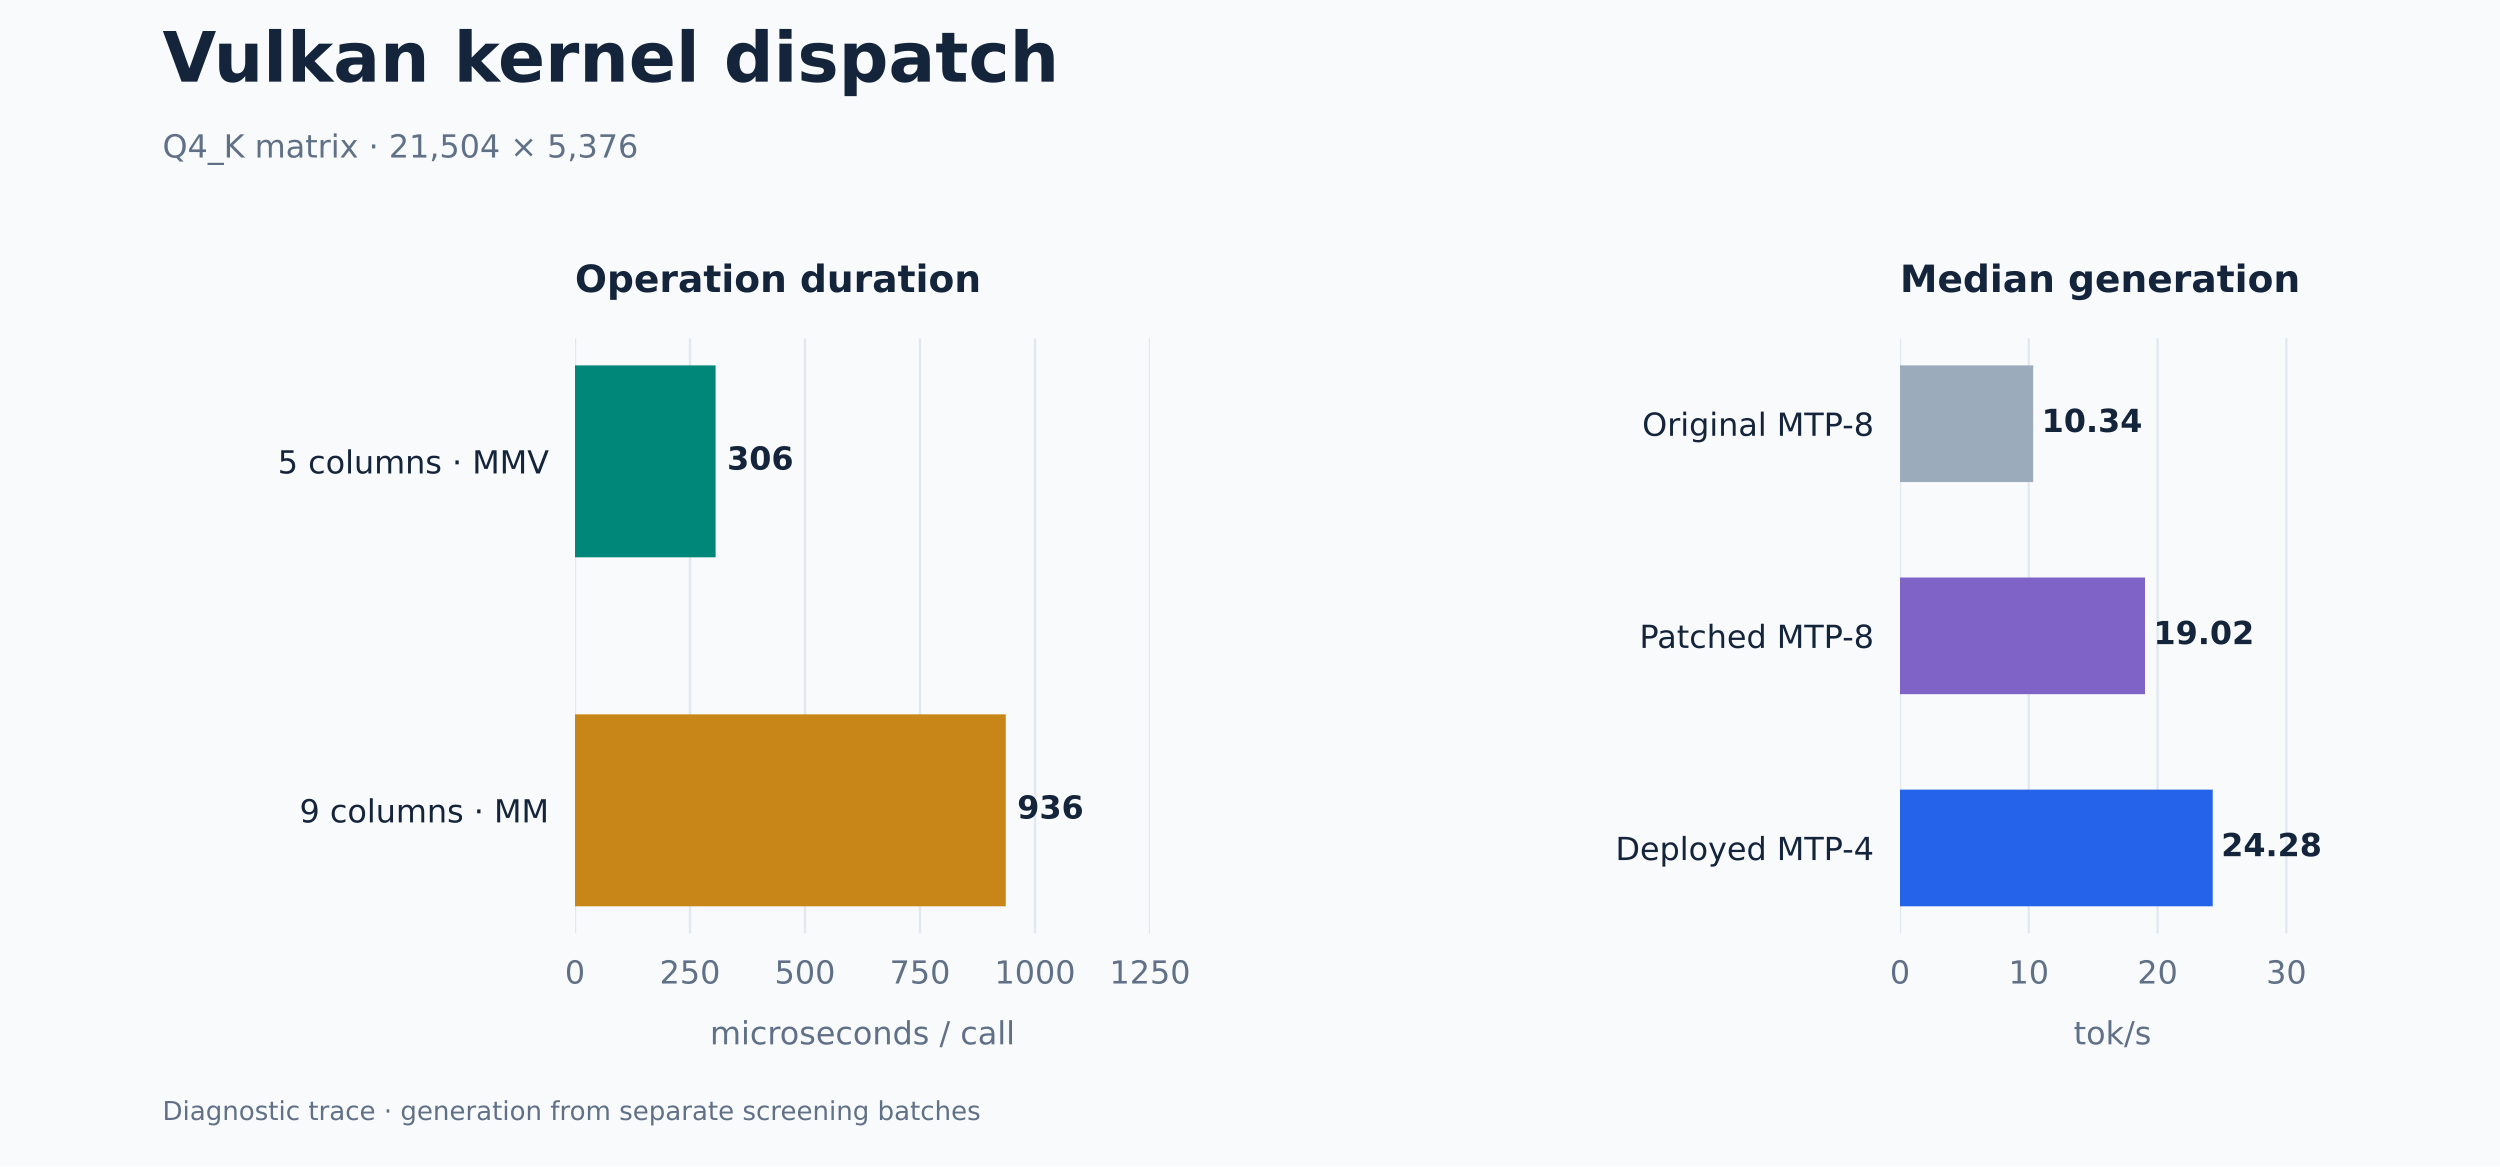
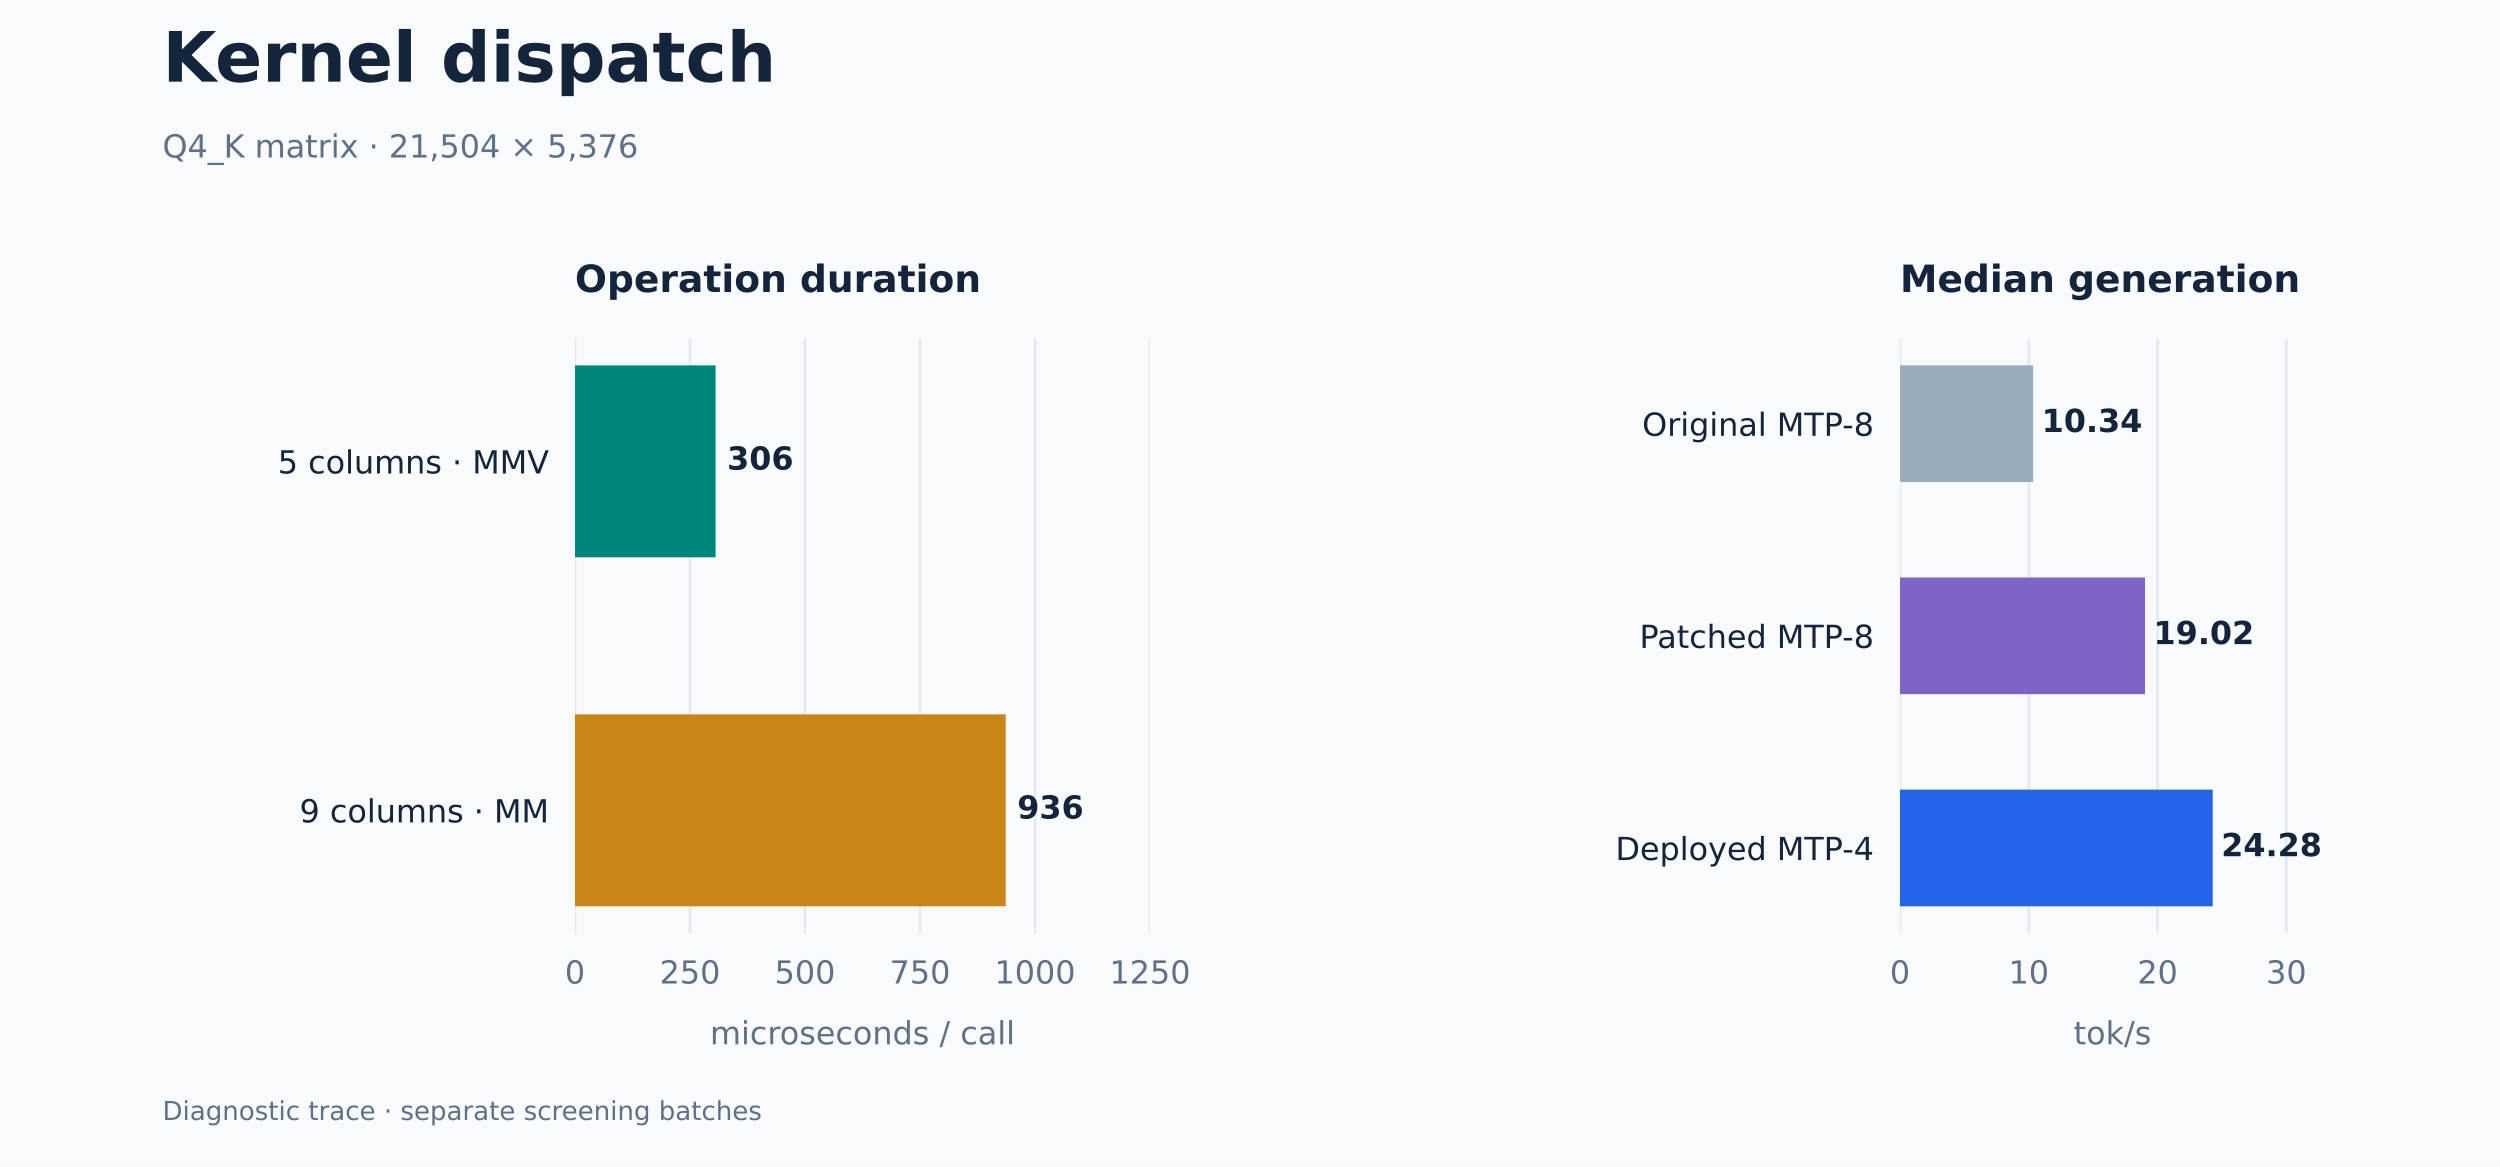
<svg xmlns="http://www.w3.org/2000/svg" width="864pt" height="403.2pt" viewBox="0 0 864 403.2" version="1.1">
  <defs>
    <style type="text/css">*{stroke-linejoin: round; stroke-linecap: butt}</style>
  </defs>
  <g id="figure_1">
    <g id="patch_1">
      <path d="M 0 403.2 L 864 403.2 L 864 0 L 0 0 z " style="fill: #f8fafc" />
    </g>
    <g id="axes_1">
      <g id="patch_2">
        <path d="M 198.72 322.56 L 397.44 322.56 L 397.44 116.928 L 198.72 116.928 z " style="fill: #f8fafc" />
      </g>
      <g id="matplotlib.axis_1">
        <g id="xtick_1">
          <g id="line2d_1">
            <path d="M 198.72 322.56 L 198.72 116.928 " clip-path="url(#p5f66ed2460)" style="fill: none; stroke: #e1e8f0; stroke-width: 0.8; stroke-linecap: square" />
          </g>
          <g id="line2d_2" />
          <g id="text_1">
            <text style="font-size: 11px; font-family: 'DejaVu Sans'; text-anchor: middle; fill: #607086" x="198.72" y="339.917" transform="rotate(-0 198.72 339.9174)">0</text>
          </g>
        </g>
        <g id="xtick_2">
          <g id="line2d_3">
            <path d="M 238.464 322.56 L 238.464 116.928 " clip-path="url(#p5f66ed2460)" style="fill: none; stroke: #e1e8f0; stroke-width: 0.8; stroke-linecap: square" />
          </g>
          <g id="line2d_4" />
          <g id="text_2">
            <text style="font-size: 11px; font-family: 'DejaVu Sans'; text-anchor: middle; fill: #607086" x="238.464" y="339.917" transform="rotate(-0 238.464 339.9174)">250</text>
          </g>
        </g>
        <g id="xtick_3">
          <g id="line2d_5">
            <path d="M 278.208 322.56 L 278.208 116.928 " clip-path="url(#p5f66ed2460)" style="fill: none; stroke: #e1e8f0; stroke-width: 0.8; stroke-linecap: square" />
          </g>
          <g id="line2d_6" />
          <g id="text_3">
            <text style="font-size: 11px; font-family: 'DejaVu Sans'; text-anchor: middle; fill: #607086" x="278.208" y="339.917" transform="rotate(-0 278.208 339.9174)">500</text>
          </g>
        </g>
        <g id="xtick_4">
          <g id="line2d_7">
            <path d="M 317.952 322.56 L 317.952 116.928 " clip-path="url(#p5f66ed2460)" style="fill: none; stroke: #e1e8f0; stroke-width: 0.8; stroke-linecap: square" />
          </g>
          <g id="line2d_8" />
          <g id="text_4">
            <text style="font-size: 11px; font-family: 'DejaVu Sans'; text-anchor: middle; fill: #607086" x="317.952" y="339.917" transform="rotate(-0 317.952 339.9174)">750</text>
          </g>
        </g>
        <g id="xtick_5">
          <g id="line2d_9">
            <path d="M 357.696 322.56 L 357.696 116.928 " clip-path="url(#p5f66ed2460)" style="fill: none; stroke: #e1e8f0; stroke-width: 0.8; stroke-linecap: square" />
          </g>
          <g id="line2d_10" />
          <g id="text_5">
            <text style="font-size: 11px; font-family: 'DejaVu Sans'; text-anchor: middle; fill: #607086" x="357.696" y="339.917" transform="rotate(-0 357.696 339.9174)">1000</text>
          </g>
        </g>
        <g id="xtick_6">
          <g id="line2d_11">
            <path d="M 397.44 322.56 L 397.44 116.928 " clip-path="url(#p5f66ed2460)" style="fill: none; stroke: #e1e8f0; stroke-width: 0.8; stroke-linecap: square" />
          </g>
          <g id="line2d_12" />
          <g id="text_6">
            <text style="font-size: 11px; font-family: 'DejaVu Sans'; text-anchor: middle; fill: #607086" x="397.44" y="339.917" transform="rotate(-0 397.44 339.9174)">1250</text>
          </g>
        </g>
        <g id="text_7">
          <text style="font-size: 11px; font-family: 'DejaVu Sans'; text-anchor: middle; fill: #607086" x="298.08" y="360.918" transform="rotate(-0 298.08 360.9183)">microseconds / call</text>
        </g>
      </g>
      <g id="matplotlib.axis_2">
        <g id="ytick_1">
          <g id="line2d_13" />
          <g id="text_8">
            <text style="font-size: 11px; font-family: 'DejaVu Sans'; text-anchor: end; fill: #14243b" x="189.72" y="163.621" transform="rotate(-0 189.72 163.6205)">5 columns · MMV</text>
          </g>
        </g>
        <g id="ytick_2">
          <g id="line2d_14" />
          <g id="text_9">
            <text style="font-size: 11px; font-family: 'DejaVu Sans'; text-anchor: end; fill: #14243b" x="189.72" y="284.226" transform="rotate(-0 189.72 284.2258)">9 columns · MM</text>
          </g>
        </g>
      </g>
      <g id="patch_3">
        <path d="M 198.72 126.275 L 247.312 126.275 L 247.312 192.608 L 198.72 192.608 z " clip-path="url(#p5f66ed2460)" style="fill: #008779" />
      </g>
      <g id="patch_4">
        <path d="M 198.72 246.88 L 347.587 246.88 L 347.587 313.213 L 198.72 313.213 z " clip-path="url(#p5f66ed2460)" style="fill: #c78617" />
      </g>
      <g id="text_10">
        <text style="font-weight: 700; font-size: 11px; font-family: 'DejaVu Sans'; text-anchor: start; fill: #14243b" x="251.287" y="162.299" transform="rotate(-0 251.2868 162.2988)">306</text>
      </g>
      <g id="text_11">
        <text style="font-weight: 700; font-size: 11px; font-family: 'DejaVu Sans'; text-anchor: start; fill: #14243b" x="351.561" y="282.904" transform="rotate(-0 351.561 282.9041)">936</text>
      </g>
      <g id="text_12">
        <text style="font-weight: 700; font-size: 13px; font-family: 'DejaVu Sans'; text-anchor: start; fill: #14243b" x="198.72" y="100.928" transform="rotate(-0 198.72 100.928)">Operation duration</text>
      </g>
    </g>
    <g id="axes_2">
      <g id="patch_5">
        <path d="M 656.64 322.56 L 803.52 322.56 L 803.52 116.928 L 656.64 116.928 z " style="fill: #f8fafc" />
      </g>
      <g id="matplotlib.axis_3">
        <g id="xtick_7">
          <g id="line2d_15">
            <path d="M 656.64 322.56 L 656.64 116.928 " clip-path="url(#p6326de0384)" style="fill: none; stroke: #e1e8f0; stroke-width: 0.8; stroke-linecap: square" />
          </g>
          <g id="line2d_16" />
          <g id="text_13">
            <text style="font-size: 11px; font-family: 'DejaVu Sans'; text-anchor: middle; fill: #607086" x="656.64" y="339.917" transform="rotate(-0 656.64 339.9174)">0</text>
          </g>
        </g>
        <g id="xtick_8">
          <g id="line2d_17">
            <path d="M 701.149 322.56 L 701.149 116.928 " clip-path="url(#p6326de0384)" style="fill: none; stroke: #e1e8f0; stroke-width: 0.8; stroke-linecap: square" />
          </g>
          <g id="line2d_18" />
          <g id="text_14">
            <text style="font-size: 11px; font-family: 'DejaVu Sans'; text-anchor: middle; fill: #607086" x="701.149" y="339.917" transform="rotate(-0 701.1491 339.9174)">10</text>
          </g>
        </g>
        <g id="xtick_9">
          <g id="line2d_19">
            <path d="M 745.658 322.56 L 745.658 116.928 " clip-path="url(#p6326de0384)" style="fill: none; stroke: #e1e8f0; stroke-width: 0.8; stroke-linecap: square" />
          </g>
          <g id="line2d_20" />
          <g id="text_15">
            <text style="font-size: 11px; font-family: 'DejaVu Sans'; text-anchor: middle; fill: #607086" x="745.658" y="339.917" transform="rotate(-0 745.6582 339.9174)">20</text>
          </g>
        </g>
        <g id="xtick_10">
          <g id="line2d_21">
            <path d="M 790.167 322.56 L 790.167 116.928 " clip-path="url(#p6326de0384)" style="fill: none; stroke: #e1e8f0; stroke-width: 0.8; stroke-linecap: square" />
          </g>
          <g id="line2d_22" />
          <g id="text_16">
            <text style="font-size: 11px; font-family: 'DejaVu Sans'; text-anchor: middle; fill: #607086" x="790.167" y="339.917" transform="rotate(-0 790.1673 339.9174)">30</text>
          </g>
        </g>
        <g id="text_17">
          <text style="font-size: 11px; font-family: 'DejaVu Sans'; text-anchor: middle; fill: #607086" x="730.08" y="360.918" transform="rotate(-0 730.08 360.9183)">tok/s</text>
        </g>
      </g>
      <g id="matplotlib.axis_4">
        <g id="ytick_3">
          <g id="line2d_23" />
          <g id="text_18">
            <text style="font-size: 11px; font-family: 'DejaVu Sans'; text-anchor: end; fill: #14243b" x="647.64" y="150.614" transform="rotate(-0 647.64 150.614)">Original MTP-8</text>
          </g>
        </g>
        <g id="ytick_4">
          <g id="line2d_24" />
          <g id="text_19">
            <text style="font-size: 11px; font-family: 'DejaVu Sans'; text-anchor: end; fill: #14243b" x="647.64" y="223.923" transform="rotate(-0 647.64 223.9231)">Patched MTP-8</text>
          </g>
        </g>
        <g id="ytick_5">
          <g id="line2d_25" />
          <g id="text_20">
            <text style="font-size: 11px; font-family: 'DejaVu Sans'; text-anchor: end; fill: #14243b" x="647.64" y="297.232" transform="rotate(-0 647.64 297.2322)">Deployed MTP-4</text>
          </g>
        </g>
      </g>
      <g id="patch_6">
        <path d="M 656.64 126.275 L 702.666 126.275 L 702.666 166.595 L 656.64 166.595 z " clip-path="url(#p6326de0384)" style="fill: #9cabbc" />
      </g>
      <g id="patch_7">
        <path d="M 656.64 199.584 L 741.316 199.584 L 741.316 239.904 L 656.64 239.904 z " clip-path="url(#p6326de0384)" style="fill: #8063c7" />
      </g>
      <g id="patch_8">
        <path d="M 656.64 272.893 L 764.717 272.893 L 764.717 313.213 L 656.64 313.213 z " clip-path="url(#p6326de0384)" style="fill: #2563eb" />
      </g>
      <g id="text_21">
        <text style="font-weight: 700; font-size: 11px; font-family: 'DejaVu Sans'; text-anchor: start; fill: #14243b" x="705.603" y="149.292" transform="rotate(-0 705.6031 149.2923)">10.34</text>
      </g>
      <g id="text_22">
        <text style="font-weight: 700; font-size: 11px; font-family: 'DejaVu Sans'; text-anchor: start; fill: #14243b" x="744.254" y="222.601" transform="rotate(-0 744.2539 222.6014)">19.02</text>
      </g>
      <g id="text_23">
        <text style="font-weight: 700; font-size: 11px; font-family: 'DejaVu Sans'; text-anchor: start; fill: #14243b" x="767.654" y="295.911" transform="rotate(-0 767.6542 295.9105)">24.28</text>
      </g>
      <g id="text_24">
        <text style="font-weight: 700; font-size: 13px; font-family: 'DejaVu Sans'; text-anchor: start; fill: #14243b" x="656.64" y="100.928" transform="rotate(-0 656.64 100.928)">Median generation</text>
      </g>
    </g>
    <g id="text_25">
-       <text style="font-weight: 700; font-size: 24px; font-family: 'DejaVu Sans'; text-anchor: start; fill: #14243b" x="56.16" y="28.224" transform="rotate(-0 56.16 28.224)">Vulkan kernel dispatch</text>
+       <text style="font-weight: 700; font-size: 24px; font-family: 'DejaVu Sans'; text-anchor: start; fill: #14243b" x="56.16" y="28.224" transform="rotate(-0 56.16 28.224)">Kernel dispatch</text>
    </g>
    <g id="text_26">
      <text style="font-size: 11px; font-family: 'DejaVu Sans'; text-anchor: start; fill: #607086" x="56.16" y="54.432" transform="rotate(-0 56.16 54.432)">Q4_K matrix · 21,504 × 5,376</text>
    </g>
    <g id="text_27">
-       <text style="font-size: 9px; font-family: 'DejaVu Sans'; text-anchor: start; fill: #607086" x="56.16" y="387.072" transform="rotate(-0 56.16 387.072)">Diagnostic trace · generation from separate screening batches</text>
+       <text style="font-size: 9px; font-family: 'DejaVu Sans'; text-anchor: start; fill: #607086" x="56.16" y="387.072" transform="rotate(-0 56.16 387.072)">Diagnostic trace · separate screening batches</text>
    </g>
  </g>
  <defs>
    <clipPath id="p5f66ed2460">
      <rect x="198.72" y="116.928" width="198.72" height="205.632" />
    </clipPath>
    <clipPath id="p6326de0384">
      <rect x="656.64" y="116.928" width="146.88" height="205.632" />
    </clipPath>
  </defs>
</svg>
